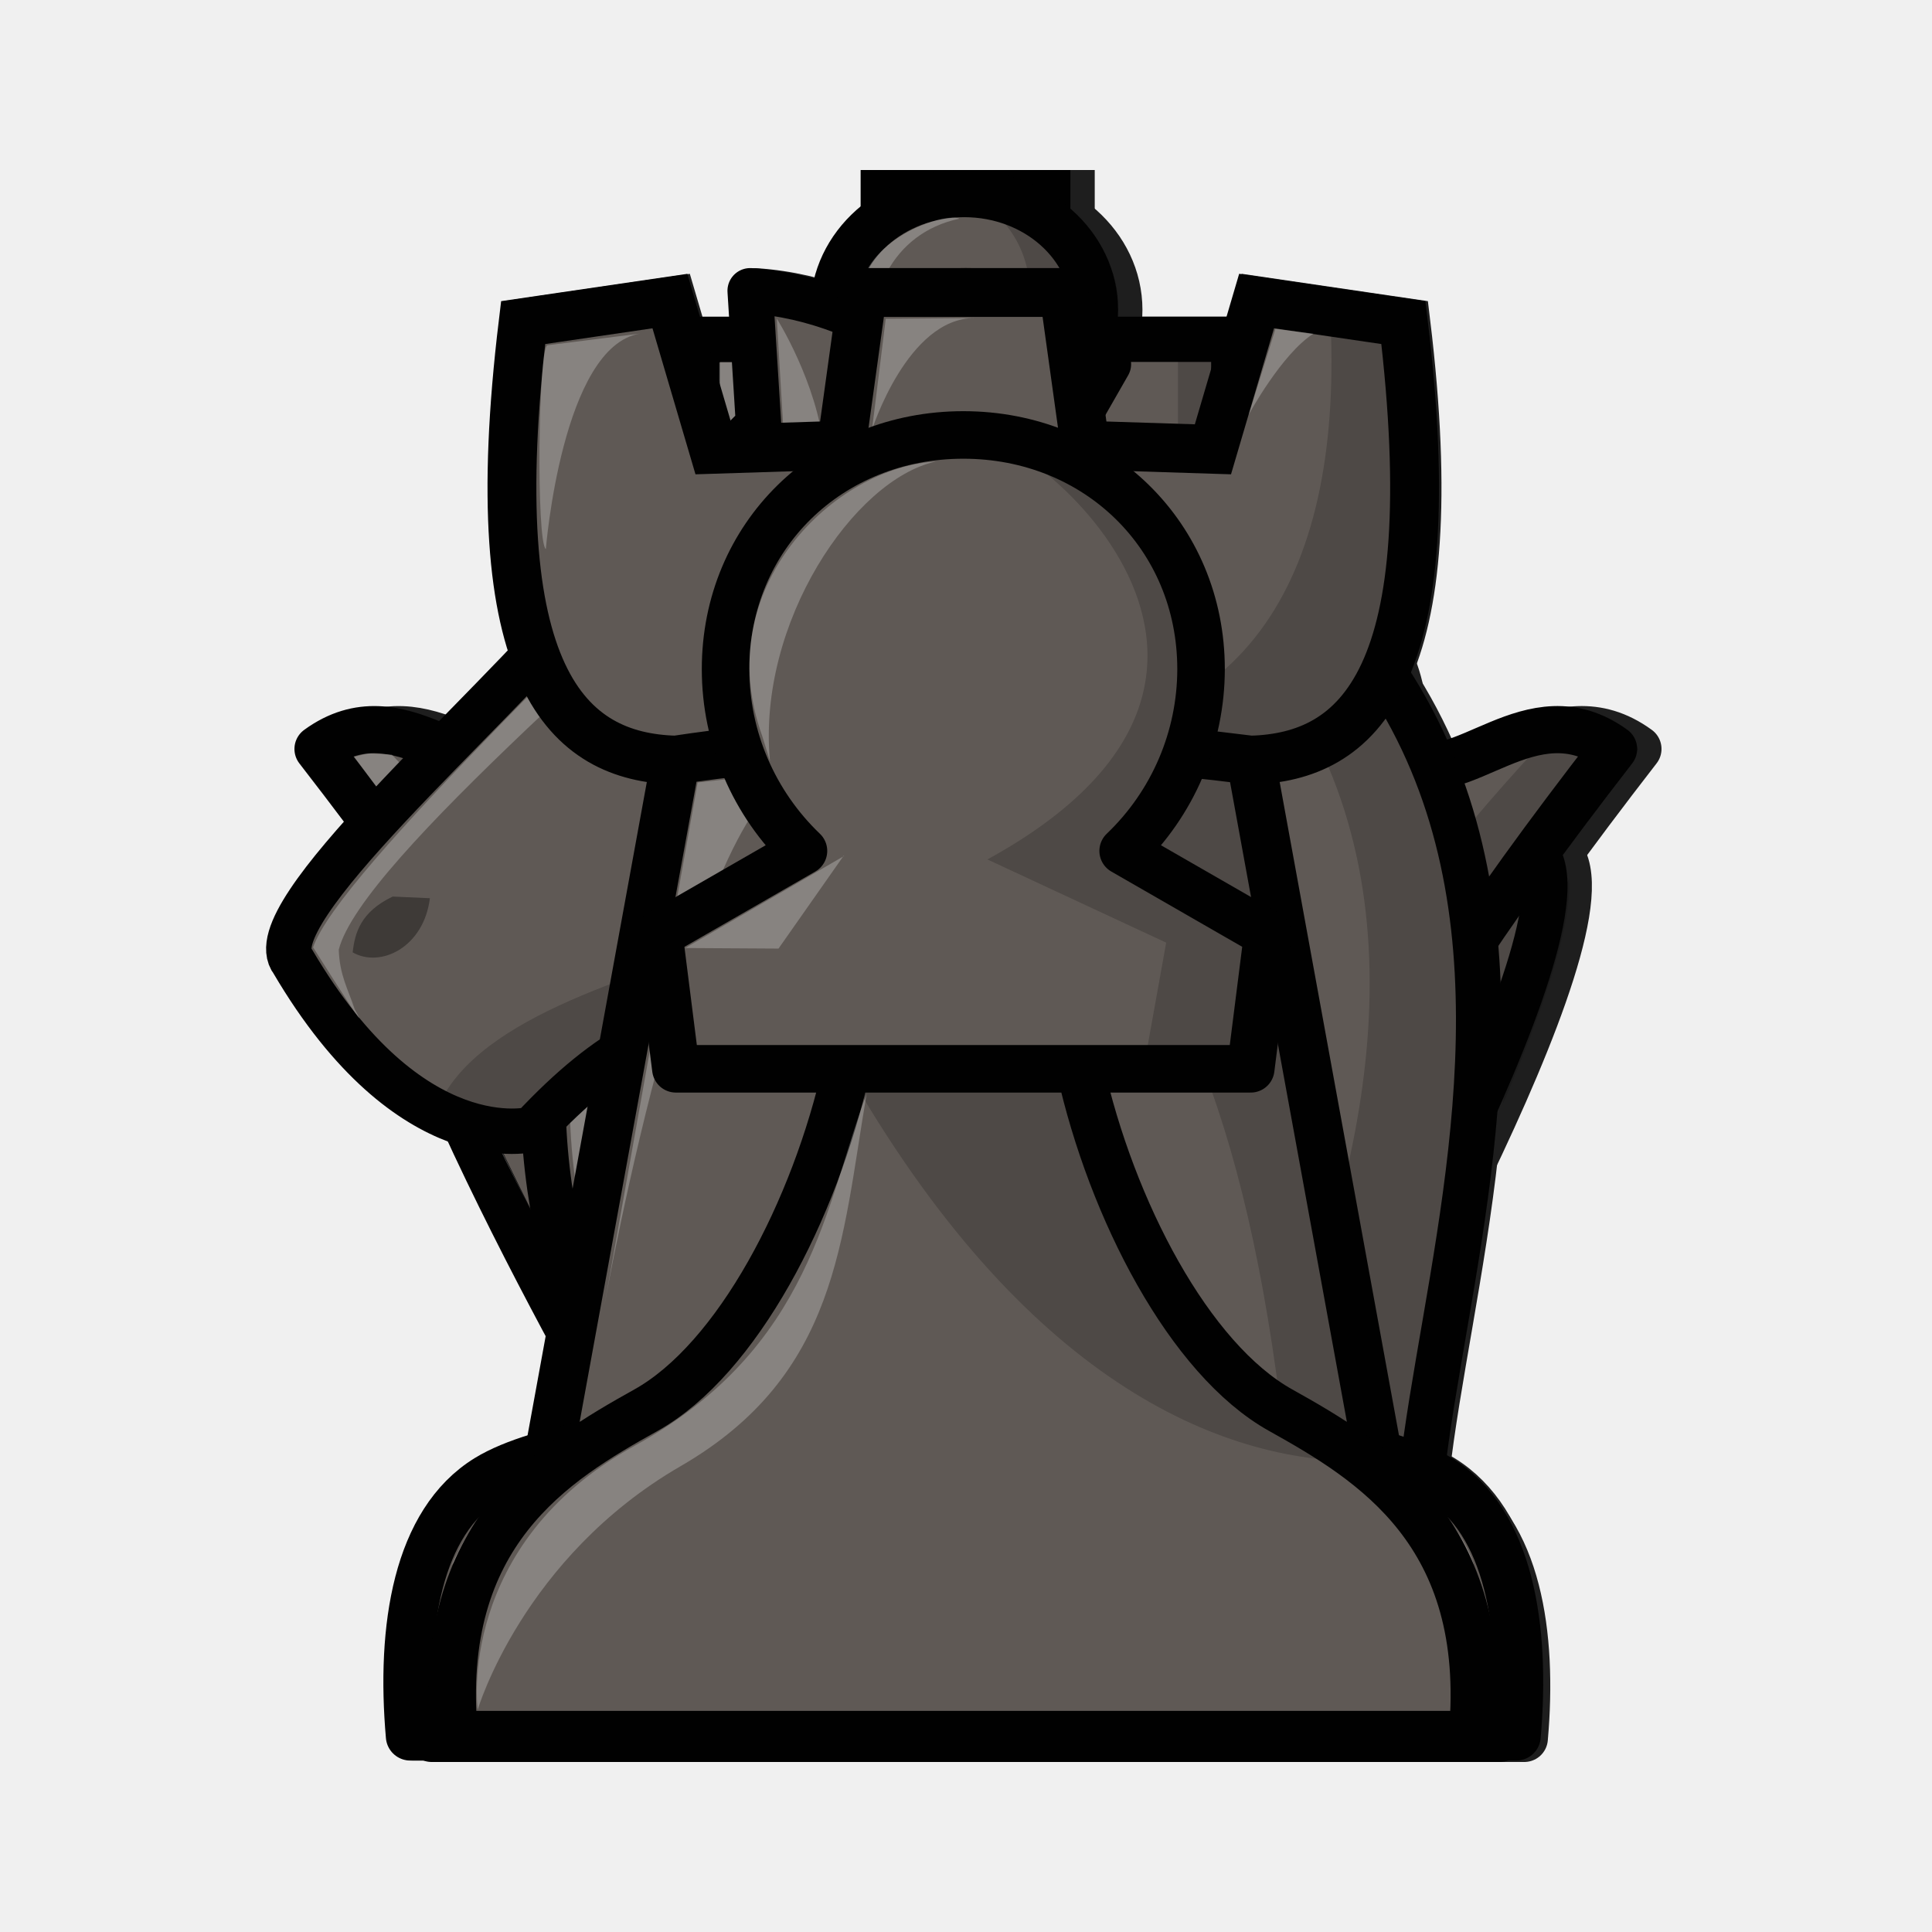
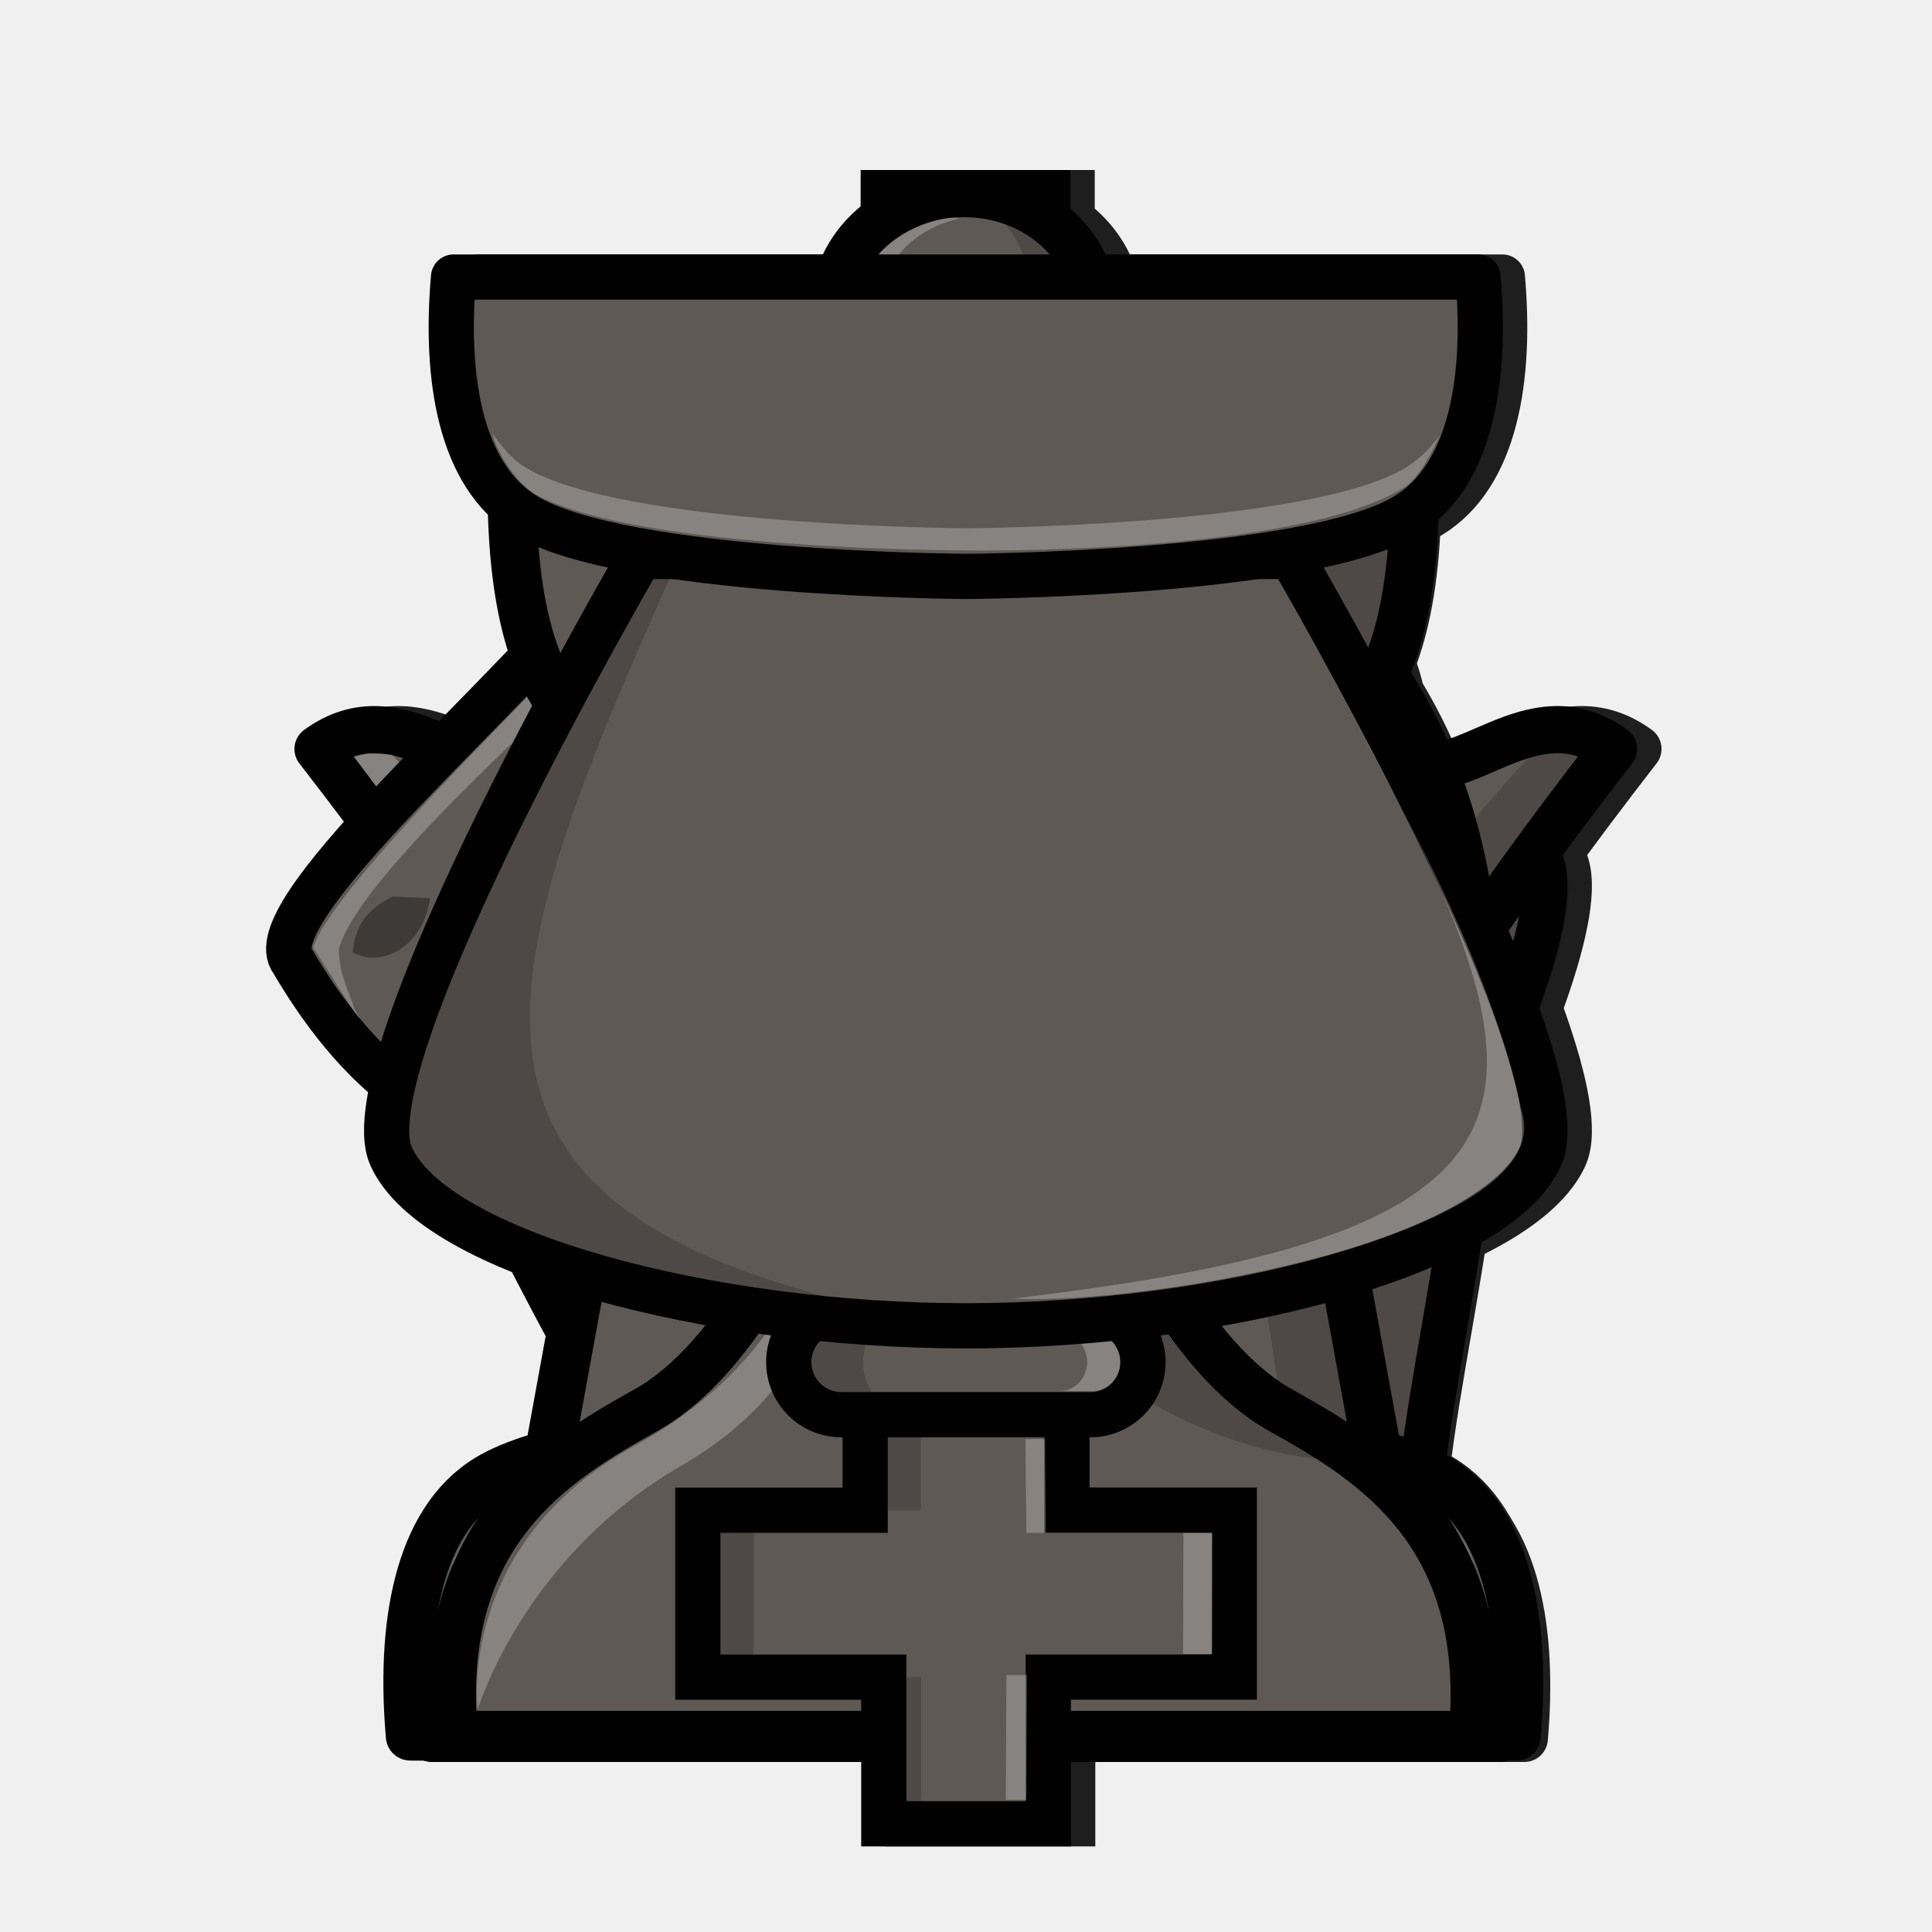
<svg xmlns="http://www.w3.org/2000/svg" width="40" height="40" viewBox="0 0 40 40">
  <g id="wk" transform="matrix(0.780303,0,0,0.780303,0.9925009,1.366364)">
    <path d="m 27.67,15.225 v -3.544 h 4.44 V 7.252 H 27.175 V 3.36 H 22.81 v 3.893 h -4.934 v 4.43 h 4.44 v 3.543" fill="#f0f0f0" stroke-linecap="round" stroke-width="1.2" stroke="#1e1e1e" id="path1542" />
    <rect x="20.299" y="14.215" width="9.398" height="2.787" ry="1.394" fill="#f0f0f0" stroke-linejoin="round" stroke-width="1.2" stroke="#1e1e1e" id="rect1544" />
    <path d="m 26.416,14.215 c 0.725,0 1.308,0.621 1.308,1.393 0,0.773 -0.583,1.394 -1.308,1.394 h 1.974 c 0.724,0 1.308,-0.621 1.308,-1.393 0,-0.773 -0.584,-1.394 -1.308,-1.394 z" opacity="0.15" id="path1546" />
    <path d="m 21.631,14.842 c -0.402,0 -0.725,0.345 -0.725,0.773 0,0.427 0.323,0.772 0.725,0.772 h 0.874 c -0.402,0 -0.725,-0.345 -0.725,-0.772 0,-0.428 0.323,-0.773 0.725,-0.773 z" fill="#ffffff" id="path1548" />
    <path d="m 33.635,36.986 c 0,0 7.776,-13.318 6.613,-15.916 -1.164,-2.596 -8.48,-4.497 -15.248,-4.497 -6.768,0 -14.084,1.9 -15.248,4.497 -1.164,2.597 6.612,15.916 6.612,15.916 z" fill="#f0f0f0" stroke-linecap="round" stroke-width="1.2" stroke="#1e1e1e" id="path1550" />
    <path d="m 24.996,16.576 c 15.938,2.622 12.573,9.354 6.64,22.543 l 2.028,-1.729 c 0,0 7.747,-13.723 6.584,-16.32 -1.545,-2.833 -7.503,-4.159 -15.252,-4.494 z" opacity="0.15" id="path1552" />
    <path d="m 23.765,17.295 c -3.904,-0.184 -14.621,1.801 -13.503,5.017 0.817,3.727 2.754,7.244 4.508,10.504 C 9.083,22.481 8.828,19.042 23.765,17.295 Z M 23.391,3.997 23.375,7.309 h 0.546 l 0.016,-3.312 z m -4.931,3.87 -0.008,3.208 h 0.774 l 0.007,-3.208 z m 4.413,3.213 0.025,2.486 h 0.52 L 23.393,11.08 Z" fill="#ffffff" id="path1554" />
    <path d="m 26.189,3.358 v 3.894 h 0.987 V 3.358 Z m 4.441,3.894 v 4.945 h 1.48 V 7.252 Z m -4.44,4.429 v 2.492 h 1.48 v -2.492 z" opacity="0.15" id="path1556" />
    <path d="m 25,36.457 c 0,0 -9.13,0.048 -11.691,1.62 -1.727,1.06 -2.135,3.65 -1.9,6.323 h 27.182 c 0.235,-2.672 -0.172,-5.264 -1.9,-6.324 -2.56,-1.57 -11.69,-1.619 -11.69,-1.619 z" fill="#f0f0f0" stroke-linejoin="round" stroke-width="1.2" stroke="#1e1e1e" id="path1558" />
    <path d="m 25,37.147 c 0,0 -8.712,-0.137 -11.624,1.666 -0.37,0.229 -0.7,0.84 -0.954,1.39 0.261,-0.331 0.503,-0.613 0.887,-0.849 2.56,-1.571 11.691,-1.62 11.691,-1.62 0,0 9.132,0.049 11.692,1.62 0.391,0.24 0.592,0.532 0.856,0.87 0.025,-0.076 -0.409,-1.158 -1.144,-1.596 C 33.648,37.136 25,37.148 25,37.148 Z" fill="#ffffff" id="path1560" />
  </g>
  <g id="wq" transform="matrix(0.8137066,0,0,0.8137066,0.1573347,-0.1367975)">
    <path d="m 24.959,5.094 a 2.958,3.316 90 0 0 -3.316,2.958 2.958,3.316 90 0 0 3.316,2.959 2.958,3.316 90 0 0 3.316,-2.959 2.958,3.316 90 0 0 -3.316,-2.958 z" fill="#f0f0f0" stroke-linecap="round" stroke-linejoin="round" stroke-width="1.2" stroke="#1e1e1e" id="path1856" />
    <path d="M 24.836,5.732 C 24.46,5.522 21.112,6.538 22.651,9.308 22.416,7.763 23.089,6.105 24.836,5.732 Z" fill="#ffffff" id="path1858" />
    <path d="m 24.959,11.011 c -6.507,0 -9.595,5.884 -9.595,10.358 h 19.263 c 0,-4.474 -3.16,-10.358 -9.668,-10.358 z" fill="#f0f0f0" stroke-linecap="round" stroke-linejoin="round" stroke-width="1.2" stroke="#1e1e1e" id="path1860" />
    <path d="m 18.161,14.977 c 1.042,-1.478 2.92,-3.22 6.84,-3.38 -0.31,0.277 -4.788,1.138 -6.84,3.38 z" fill="#ffffff" id="path1862" />
    <path d="m 24.836,5.007 c 0,0 0.046,0.238 0,0 2.48,1.129 2.05,3.847 0.817,5.547 7.354,3.803 2.213,8.669 2.212,8.668 h 2.701 c 1.762,1.287 7.209,-2.741 -3.835,-8.67 3.528,-3.115 0.097,-5.606 -1.895,-5.546 z" opacity="0.15" id="path1864" />
    <path d="m 25,15.225 c -1.971,0 -2.348,2.65 -4.137,2.86 -1.82,0.213 -3.381,-2.312 -5.25,-1.737 -1.495,0.46 -0.778,2.6 -1.805,3.175 -1.402,0.785 -3.185,-1.832 -5.29,-0.298 6.838,8.829 8.085,12.377 7.983,18.819 h 16.998 c -0.103,-6.443 1.144,-9.99 7.983,-18.82 -2.106,-1.533 -3.889,1.084 -5.29,0.3 -1.027,-0.576 -0.311,-2.716 -1.806,-3.176 -1.868,-0.575 -3.429,1.95 -5.25,1.736 -1.789,-0.21 -2.166,-2.86 -4.137,-2.86 z" fill="#f0f0f0" stroke-linecap="round" stroke-linejoin="round" stroke-width="1.2" stroke="#1e1e1e" id="path1866" />
    <path d="m 9.895,19.34 c -0.136,-0.01 -0.331,0.056 -0.458,0.085 3.081,4.1 6.575,9.537 7.099,12.417 -1.407,-4.933 -3.267,-9.562 -6.14,-12.472 z" fill="#ffffff" id="path1868" />
    <path d="M 39.974,18.735 C 30.489,28.738 30.05,36.72 23.033,38.045 h 10.476 c -0.103,-6.443 1.145,-9.99 7.983,-18.819 0,0 -0.688,-0.756 -1.518,-0.491 z" opacity="0.15" id="path1870" />
    <path d="m 14.912,18.945 c 0.203,-0.088 1.184,-1.808 1.98,-1.95 -1.42,-0.346 -1.618,-0.046 -1.98,1.95 z m 7.599,-1.069 c 0.953,-0.847 1.633,-2.655 3.238,-1.845 -0.798,-0.23 -2.215,1.04 -3.238,1.845 z m 8.609,0.257 c 0.21,0.07 2.176,-1.642 2.862,-1.218 0,0 -1.43,1.12 -2.862,1.218 z" fill="#ffffff" id="path1872" />
    <path d="m 25,36.457 c 0,0 -9.13,0.048 -11.691,1.62 -1.727,1.06 -2.135,3.65 -1.9,6.323 h 27.182 c 0.235,-2.672 -0.172,-5.264 -1.9,-6.324 -2.56,-1.571 -11.69,-1.62 -11.69,-1.62 z" fill="#f0f0f0" stroke-linejoin="round" stroke-width="1.2" stroke="#1e1e1e" id="path1874" />
    <path d="m 25,37.147 c 0,0 -8.712,-0.137 -11.624,1.666 -0.37,0.229 -0.7,0.84 -0.954,1.39 0.261,-0.331 0.502,-0.613 0.887,-0.849 2.56,-1.571 11.691,-1.62 11.691,-1.62 0,0 9.132,0.049 11.692,1.62 0.391,0.24 0.593,0.532 0.856,0.87 0.026,-0.076 -0.409,-1.158 -1.144,-1.596 C 33.648,37.136 25,37.147 25,37.147 Z" fill="#ffffff" id="path1876" />
  </g>
  <g id="wb" transform="matrix(0.7757387,0,0,0.7757387,1.106504,1.541758)">
    <path d="m 25,5.767 c -2.106,0 -3.812,0.879 -3.812,1.963 l 1.517,2.65 C 6.655,24.47 16.998,37.516 16.998,37.516 h 16.005 c 0,0 7.05,-8.672 0.763,-19.51 l -2.99,4.827 c -0.67,1.084 -1.962,1.49 -2.897,0.911 -0.935,-0.578 -1.147,-1.917 -0.477,-3 l 3.887,-6.277 a 35.382,35.382 0 0 0 -3.993,-4.086 l 1.517,-2.65 c 0,-1.085 -1.707,-1.964 -3.812,-1.964 z" fill="#f0f0f0" stroke-linejoin="round" stroke-width="1.2" stroke="#1e1e1e" id="path1449" />
    <path d="m 25,5.767 c -0.816,0 -1.571,0.134 -2.191,0.358 4.338,0.848 4.976,1.12 2.56,4.351 l 3.246,3.567 c -3.657,8.24 -1.604,7.991 -1.604,7.991 0,0 0.696,-2.648 4.112,-7.768 A 35.696,35.696 0 0 0 27.296,10.38 L 28.812,7.73 C 28.812,6.646 27.106,5.767 25,5.767 Z m 8.765,12.238 -1.009,1.513 c 3.737,8.413 -4.134,17.997 -4.134,17.997 h 4.381 c 0.158,0.034 6.958,-8.844 0.762,-19.51 z" opacity="0.15" id="path1451" />
    <path d="M 15.145,31.721 C 14.925,31.69 11.722,21.935 20.899,12.97 18.597,14.865 13.764,26.133 15.145,31.721 Z M 23.292,10.196 21.815,7.602 c 0,0 0.242,-0.722 1.78,-1.048 -1.726,1.35 -0.987,1.663 -0.303,3.642 z" fill="#ffffff" id="path1453" />
    <path d="m 25,36.457 c 0,0 -9.13,0.048 -11.691,1.62 -1.727,1.06 -2.135,3.65 -1.9,6.323 h 27.182 c 0.235,-2.672 -0.172,-5.264 -1.9,-6.324 -2.56,-1.57 -11.69,-1.619 -11.69,-1.619 z" fill="#f0f0f0" stroke-linejoin="round" stroke-width="1.2" stroke="#1e1e1e" id="path1455" />
    <path d="m 25,37.147 c 0,0 -8.712,-0.137 -11.624,1.666 -0.37,0.229 -0.7,0.84 -0.954,1.39 0.261,-0.331 0.502,-0.613 0.887,-0.85 C 15.869,37.784 25,37.736 25,37.736 c 0,0 9.132,0.048 11.692,1.619 0.391,0.24 0.592,0.532 0.856,0.87 0.026,-0.076 -0.409,-1.158 -1.144,-1.596 C 33.648,37.136 25,37.147 25,37.147 Z" fill="#ffffff" id="path1457" />
  </g>
  <g id="wn" transform="matrix(0.7833885,0,0,0.7833016,1.032031,1.1997)">
    <path d="m 25.192,23.015 c -0.165,6.967 -11.758,5.219 -11.516,18.104 l 22.86,0.118 C 34.442,34.795 46.226,16.077 24.605,8.979 v 0 c 0,0 -2.438,-2.6 -5.965,-2.823 l 0.222,3.534 -4.558,4.582 c -2.63,3.145 -8.735,8.378 -7.751,9.611 3.115,5.304 6.33,4.432 6.33,4.432 4.242,-4.544 5.82,-2.09 12.31,-5.3 z" fill="#f0f0f0" stroke="#1e1e1e" stroke-linejoin="round" stroke-width="1.2" id="path1668" />
    <path d="m 19.32,14.694 c -0.776,0.86 -0.69,1.116 -0.814,2.15 0.806,0.123 1.507,0.24 2.249,0.066 2.38,-1.262 0.075,-3.403 -1.435,-2.216 z" opacity="0.35" id="path1670" />
    <path d="m 9.192,22.166 c -0.85,0.408 -0.999,0.96 -1.057,1.475 0.729,0.419 1.877,-0.125 2.041,-1.431 z" opacity="0.3" id="path1672" />
    <path d="m 8.19,25.15 c 0,0 0.653,1.137 -1.101,-1.641 0.659,-1.977 8.263,-9.08 12.438,-13.534 L 19.343,6.889 c 0,0 1.069,1.69 1.248,3.468 C 16.2,14.747 8.37,21.19 7.767,23.57 c 0.023,0.674 0.24,1.028 0.423,1.58 z" fill="#ffffff" id="path1674" />
    <path d="m 13.26,28.257 c 2.03,-3.337 8.391,-3.224 11.932,-5.242 0.323,0.102 0.13,1.37 0.24,1.23 0.847,-1.09 2.926,-3.28 0.868,-6.875 0.522,5.958 -13.718,5.591 -15.89,10.305 -0.2,0.436 2.182,0.793 2.85,0.582 z" opacity="0.15" id="path1676" />
    <path d="M 25.8,23.781 C 24.787,29.594 16.255,29.898 14.812,36.422 17.645,30.016 25.574,30.708 25.8,23.781 Z" fill="#ffffff" id="path1678" />
    <path d="m 18.64,6.156 c 0,0 3.051,0.738 4.904,3.982 20.5,7.154 7.642,27.937 5.789,31.073 l 7.203,0.026 C 34.55,37.994 46.084,15.64 24.606,8.98 22.83,7.91 21.837,6.37 18.64,6.155 Z" opacity="0.15" id="path1680" />
    <path d="m 25,36.457 c 0,0 -9.13,0.048 -11.691,1.62 -1.727,1.06 -2.135,3.65 -1.9,6.323 h 27.182 c 0.235,-2.672 -0.172,-5.264 -1.9,-6.324 -2.56,-1.57 -11.69,-1.619 -11.69,-1.619 z" fill="#f0f0f0" stroke="#1e1e1e" stroke-linejoin="round" stroke-width="1.2" id="path1682" />
    <path d="m 25,37.147 c 0,0 -8.712,-0.137 -11.624,1.666 -0.37,0.229 -0.7,0.84 -0.954,1.39 0.261,-0.331 0.503,-0.613 0.887,-0.849 C 15.87,37.783 25,37.734 25,37.734 c 0,0 9.132,0.049 11.692,1.62 0.391,0.24 0.592,0.532 0.856,0.87 0.026,-0.076 -0.409,-1.158 -1.144,-1.596 C 33.648,37.136 25,37.148 25,37.148 Z" fill="#ffffff" id="path1684" />
  </g>
  <g id="wr" transform="matrix(0.8424669,0,0,0.8424669,-1.066267,-1.461009)">
    <path d="m 17.932,20.414 c 4.906,-0.74 9.579,-0.578 14.136,0 M 14.183,9.662 c -1.06,8.767 1.103,10.677 3.748,10.752 L 14.616,38.573 H 35.383 L 32.067,20.414 c 2.645,-0.074 4.808,-1.985 3.749,-10.752 l -3.608,-0.53 -1.073,3.644 -3.142,-0.1 -0.522,-3.754 h -4.945 l -0.52,3.754 -3.143,0.1 -1.073,-3.643 z" fill="#f0f0f0" stroke-width="1.2" stroke="#1e1e1e" id="path1983" />
    <path d="m 17.932,20.414 c 6.828,0 13.118,0.408 14.948,16.572 l 2.319,0.386 -3.131,-16.428 C 32.036,20.636 25.98,19.121 17.932,20.414 Z" opacity="0.15" id="path1985" />
    <path d="m 14.777,10.219 2.277,-0.286 c -1.914,0.312 -2.313,5.296 -2.313,5.296 -0.238,-0.177 -0.188,-4.903 0.036,-5.01 z M 25.276,9.55 c -1.648,0 -2.52,2.748 -2.52,2.748 l 0.338,-2.729 z m 7.395,0.266 0.934,0.118 c -0.785,0.5 -1.59,1.989 -1.59,1.989 z m -14.199,11.148 2.62,-0.293 c -2.62,0.293 -4.888,13.113 -4.888,13.113 z" fill="#ffffff" id="path1987" />
    <path d="m 34.013,9.398 c 0.357,6.363 -1.95,10.603 -8.041,10.536 l 4.777,0.563 c 7.523,0.31 5.101,-10.806 5.068,-10.835 z" opacity="0.15" id="path1989" />
    <path d="m 25,36.457 c 0,0 -9.13,0.048 -11.691,1.62 -1.727,1.06 -2.135,3.65 -1.9,6.323 h 27.182 c 0.235,-2.672 -0.172,-5.264 -1.9,-6.324 -2.56,-1.57 -11.69,-1.619 -11.69,-1.619 z" fill="#f0f0f0" stroke-linejoin="round" stroke-width="1.2" stroke="#1e1e1e" id="path1991" />
    <path d="m 25,37.146 c 0,0 -8.712,-0.137 -11.624,1.666 -0.37,0.229 -0.7,0.84 -0.954,1.39 0.261,-0.331 0.503,-0.613 0.887,-0.849 C 15.87,37.782 25,37.733 25,37.733 c 0,0 9.132,0.049 11.692,1.62 0.391,0.24 0.592,0.532 0.856,0.87 0.025,-0.076 -0.409,-1.158 -1.144,-1.596 C 33.648,37.135 25,37.147 25,37.147 Z" fill="#ffffff" id="path1993" />
  </g>
  <g id="wp" transform="matrix(0.8202985,0,0,0.8202985,-0.5120331,-0.5072169)">
    <path d="m 21.503,27.594 h 6.994 M 19,17.508 c 0,1.732 0.712,3.387 1.966,4.587 l -3.65,2.1 0.43,3.399 h 4.306 c -0.794,3.559 -2.755,7.33 -5.062,8.617 -2.307,1.287 -5.3,3.097 -4.843,8.189 h 25.706 c 0.457,-5.092 -2.535,-6.902 -4.842,-8.189 -2.307,-1.286 -4.268,-5.058 -5.062,-8.617 h 4.306 l 0.43,-3.4 -3.65,-2.099 a 6.352,6.352 0 0 0 1.966,-4.587 c 0,-3.367 -2.628,-5.912 -6,-5.912 -3.373,0 -6.002,2.545 -6.001,5.912 z" fill="#f0f0f0" stroke-linejoin="round" stroke-width="1.2" stroke="#1e1e1e" id="path1775" />
    <path d="m 24.962,11.537 c 1.17,-0.459 9.527,5.906 0.647,10.773 l 4.512,2.1 -0.562,3.125 h 2.659 l 0.428,-3.399 -3.65,-2.1 c 1.253,-1.2 1.962,-2.58 1.964,-4.312 -0.468,-5.416 -5.998,-6.186 -5.998,-6.186 z m -2.949,15.998 c 4.503,7.934 9.47,9.994 13.074,9.965 L 32.972,36.153 C 30.897,34.663 28.24,31.295 27.91,27.535 Z" opacity="0.15" id="path1777" />
    <path d="m 21.983,22.213 -1.647,2.347 -2.356,-0.014 4.013,-2.324 z m 2.324,-9.946 c -2.542,0.138 -5.73,3.173 -4.385,6.918 l 0.199,0.643 c -0.33,-3.489 2.127,-7.116 4.186,-7.561 z m -6.444,25.358 c -3.984,2.305 -5.117,6.14 -5.117,6.14 -0.01,0 -0.548,-4.175 3.956,-6.654 4.504,-2.479 4.822,-6.15 5.86,-8.893 -0.636,3.704 -0.715,7.102 -4.699,9.407 z" fill="#ffffff" id="path1779" />
  </g>
+   <g id="wm" transform="matrix(0.780303,0,0,0.780303,0.9925009,1.366364) rotate(180 25 25)">
+     <path d="m 27.67,15.225 v -3.544 h 4.44 V 7.252 H 27.175 V 3.36 H 22.81 v 3.893 h -4.934 v 4.43 h 4.44 v 3.543" fill="#f0f0f0" stroke-linecap="round" stroke-width="1.2" stroke="#1e1e1e" id="path1542" />
+     <rect x="20.299" y="14.215" width="9.398" height="2.787" ry="1.394" fill="#f0f0f0" stroke-linejoin="round" stroke-width="1.2" stroke="#1e1e1e" id="rect1544" />
+     <path d="m 26.416,14.215 c 0.725,0 1.308,0.621 1.308,1.393 0,0.773 -0.583,1.394 -1.308,1.394 h 1.974 c 0.724,0 1.308,-0.621 1.308,-1.393 0,-0.773 -0.584,-1.394 -1.308,-1.394 z" opacity="0.15" id="path1546" />
+     <path d="m 21.631,14.842 c -0.402,0 -0.725,0.345 -0.725,0.773 0,0.427 0.323,0.772 0.725,0.772 h 0.874 c -0.402,0 -0.725,-0.345 -0.725,-0.772 0,-0.428 0.323,-0.773 0.725,-0.773 z" fill="#ffffff" id="path1548" />
+     <path d="m 33.635,36.986 c 0,0 7.776,-13.318 6.613,-15.916 -1.164,-2.596 -8.48,-4.497 -15.248,-4.497 -6.768,0 -14.084,1.9 -15.248,4.497 -1.164,2.597 6.612,15.916 6.612,15.916 z" fill="#f0f0f0" stroke-linecap="round" stroke-width="1.2" stroke="#1e1e1e" id="path1550" />
+     <path d="m 24.996,16.576 c 15.938,2.622 12.573,9.354 6.64,22.543 l 2.028,-1.729 c 0,0 7.747,-13.723 6.584,-16.32 -1.545,-2.833 -7.503,-4.159 -15.252,-4.494 z" opacity="0.15" id="path1552" />
+     <path d="m 23.765,17.295 c -3.904,-0.184 -14.621,1.801 -13.503,5.017 0.817,3.727 2.754,7.244 4.508,10.504 C 9.083,22.481 8.828,19.042 23.765,17.295 Z M 23.391,3.997 23.375,7.309 h 0.546 l 0.016,-3.312 z m -4.931,3.87 -0.008,3.208 h 0.774 l 0.007,-3.208 z m 4.413,3.213 0.025,2.486 h 0.52 L 23.393,11.08 Z" fill="#ffffff" id="path1554" />
+     <path d="m 26.189,3.358 v 3.894 h 0.987 V 3.358 Z m 4.441,3.894 v 4.945 h 1.48 V 7.252 Z m -4.44,4.429 v 2.492 h 1.48 v -2.492 z" opacity="0.15" id="path1556" />
+     <path d="m 25,36.457 c 0,0 -9.13,0.048 -11.691,1.62 -1.727,1.06 -2.135,3.65 -1.9,6.323 h 27.182 c 0.235,-2.672 -0.172,-5.264 -1.9,-6.324 -2.56,-1.57 -11.69,-1.619 -11.69,-1.619 z" fill="#f0f0f0" stroke-linejoin="round" stroke-width="1.2" stroke="#1e1e1e" id="path1558" />
+     <path d="m 25,37.147 c 0,0 -8.712,-0.137 -11.624,1.666 -0.37,0.229 -0.7,0.84 -0.954,1.39 0.261,-0.331 0.503,-0.613 0.887,-0.849 2.56,-1.571 11.691,-1.62 11.691,-1.62 0,0 9.132,0.049 11.692,1.62 0.391,0.24 0.592,0.532 0.856,0.87 0.025,-0.076 -0.409,-1.158 -1.144,-1.596 C 33.648,37.136 25,37.148 25,37.148 Z" fill="#ffffff" id="path1560" />
+   </g>
  <g id="bk" transform="matrix(0.780303,0,0,0.780303,0.4879357,1.366364)">
    <path d="m 27.67,15.225 v -3.544 h 4.44 V 7.252 H 27.175 V 3.36 H 22.81 v 3.893 h -4.934 v 4.43 h 4.44 v 3.543" fill="#5f5955" stroke-linecap="round" stroke-width="1.2" stroke="#010101" id="path848" />
    <rect x="20.299" y="14.215" width="9.398" height="2.787" ry="1.394" fill="#5f5955" stroke-linejoin="round" stroke-width="1.2" stroke="#010101" id="rect850" />
    <path d="m 26.416,14.215 c 0.725,0 1.308,0.621 1.308,1.393 0,0.773 -0.583,1.394 -1.308,1.394 h 1.974 c 0.724,0 1.308,-0.621 1.308,-1.393 0,-0.773 -0.584,-1.394 -1.308,-1.394 z" opacity="0.18" id="path852" />
    <path d="m 21.631,14.842 c -0.402,0 -0.725,0.345 -0.725,0.773 0,0.427 0.323,0.772 0.725,0.772 h 0.874 c -0.402,0 -0.725,-0.345 -0.725,-0.772 0,-0.428 0.323,-0.773 0.725,-0.773 z" fill="#ffffff" opacity="0.25" id="path854" />
    <path d="m 33.635,36.986 c 0,0 7.776,-13.318 6.613,-15.916 -1.164,-2.596 -8.48,-4.497 -15.248,-4.497 -6.768,0 -14.084,1.9 -15.248,4.497 -1.164,2.597 6.612,15.916 6.612,15.916 z" fill="#5f5955" stroke-linecap="round" stroke-width="1.2" stroke="#010101" id="path856" />
    <path d="m 24.996,16.576 c 15.938,2.622 12.573,9.354 6.64,22.543 l 2.028,-1.729 c 0,0 7.747,-13.723 6.584,-16.32 -1.545,-2.833 -7.503,-4.159 -15.252,-4.494 z" opacity="0.18" id="path858" />
    <path d="m 23.765,17.295 c -3.904,-0.184 -14.621,1.801 -13.503,5.017 0.817,3.727 2.754,7.244 4.508,10.504 C 9.083,22.481 8.828,19.042 23.765,17.295 Z M 23.391,3.997 23.375,7.309 h 0.546 l 0.016,-3.312 z m -4.931,3.87 -0.008,3.208 h 0.774 l 0.007,-3.208 z m 4.413,3.213 0.025,2.486 h 0.52 L 23.393,11.08 Z" fill="#ffffff" opacity="0.25" id="path860" />
    <path d="m 26.189,3.358 v 3.894 h 0.987 V 3.358 Z m 4.441,3.894 v 4.945 h 1.48 V 7.252 Z m -4.44,4.429 v 2.492 h 1.48 v -2.492 z" opacity="0.18" id="path862" />
    <path d="m 25,36.457 c 0,0 -9.13,0.048 -11.691,1.62 -1.727,1.06 -2.135,3.65 -1.9,6.323 h 27.182 c 0.235,-2.672 -0.172,-5.264 -1.9,-6.324 -2.56,-1.57 -11.69,-1.619 -11.69,-1.619 z" fill="#5f5955" stroke-linejoin="round" stroke-width="1.2" stroke="#010101" id="path864" />
    <path d="m 25,37.147 c 0,0 -8.712,-0.137 -11.624,1.666 -0.37,0.229 -0.7,0.84 -0.954,1.39 0.261,-0.331 0.503,-0.613 0.887,-0.849 2.56,-1.571 11.691,-1.62 11.691,-1.62 0,0 9.132,0.049 11.692,1.62 0.391,0.24 0.592,0.532 0.856,0.87 0.025,-0.076 -0.409,-1.158 -1.144,-1.596 C 33.648,37.136 25,37.148 25,37.148 Z" fill="#ffffff" opacity="0.25" id="path866" />
  </g>
  <g id="bq" transform="matrix(0.8137066,0,0,0.8137066,-0.3467956,-0.1367975)">
    <path d="m 24.959,5.094 a 2.958,3.316 90 0 0 -3.316,2.958 2.958,3.316 90 0 0 3.316,2.959 2.958,3.316 90 0 0 3.316,-2.959 2.958,3.316 90 0 0 -3.316,-2.958 z" fill="#5f5955" stroke-linecap="round" stroke-linejoin="round" stroke-width="1.2" stroke="#010101" id="path1232" />
    <path d="M 24.836,5.732 C 24.46,5.522 21.112,6.538 22.651,9.308 22.416,7.763 23.089,6.105 24.836,5.732 Z" fill="#ffffff" opacity="0.25" id="path1234" />
    <path d="m 24.959,11.011 c -6.507,0 -9.595,5.884 -9.595,10.358 h 19.263 c 0,-4.474 -3.16,-10.358 -9.668,-10.358 z" fill="#5f5955" stroke-linecap="round" stroke-linejoin="round" stroke-width="1.2" stroke="#010101" id="path1236" />
    <path d="m 18.161,14.977 c 1.042,-1.478 2.92,-3.22 6.84,-3.38 -0.31,0.277 -4.788,1.138 -6.84,3.38 z" fill="#ffffff" opacity="0.25" id="path1238" />
    <path d="m 24.836,5.007 c 0,0 0.046,0.238 0,0 2.48,1.129 2.05,3.847 0.817,5.547 7.354,3.803 2.213,8.669 2.212,8.668 h 2.701 c 1.762,1.287 7.209,-2.741 -3.835,-8.67 3.528,-3.115 0.097,-5.606 -1.895,-5.546 z" opacity="0.18" id="path1240" />
    <path d="m 25,15.225 c -1.971,0 -2.348,2.65 -4.137,2.86 -1.82,0.213 -3.381,-2.312 -5.25,-1.737 -1.495,0.46 -0.778,2.6 -1.805,3.175 -1.402,0.785 -3.185,-1.832 -5.29,-0.298 6.838,8.829 8.085,12.377 7.983,18.819 h 16.998 c -0.103,-6.443 1.144,-9.99 7.983,-18.82 -2.106,-1.533 -3.889,1.084 -5.29,0.3 -1.027,-0.576 -0.311,-2.716 -1.806,-3.176 -1.868,-0.575 -3.429,1.95 -5.25,1.736 -1.789,-0.21 -2.166,-2.86 -4.137,-2.86 z" fill="#5f5955" stroke-linecap="round" stroke-linejoin="round" stroke-width="1.2" stroke="#010101" id="path1242" />
    <path d="m 9.895,19.34 c -0.136,-0.01 -0.331,0.056 -0.458,0.085 3.081,4.1 6.575,9.537 7.099,12.417 -1.407,-4.933 -3.267,-9.562 -6.14,-12.472 z" fill="#ffffff" opacity="0.25" id="path1244" />
    <path d="M 39.974,18.735 C 30.489,28.738 30.05,36.72 23.033,38.045 h 10.476 c -0.103,-6.443 1.145,-9.99 7.983,-18.819 0,0 -0.688,-0.756 -1.518,-0.491 z" opacity="0.18" id="path1246" />
    <path d="m 14.912,18.945 c 0.203,-0.088 1.184,-1.808 1.98,-1.95 -1.42,-0.346 -1.618,-0.046 -1.98,1.95 z m 7.599,-1.069 c 0.953,-0.847 1.633,-2.655 3.238,-1.845 -0.798,-0.23 -2.215,1.04 -3.238,1.845 z m 8.609,0.257 c 0.21,0.07 2.176,-1.642 2.862,-1.218 0,0 -1.43,1.12 -2.862,1.218 z" fill="#ffffff" opacity="0.25" id="path1248" />
    <path d="m 25,36.457 c 0,0 -9.13,0.048 -11.691,1.62 -1.727,1.06 -2.135,3.65 -1.9,6.323 h 27.182 c 0.235,-2.672 -0.172,-5.264 -1.9,-6.324 -2.56,-1.571 -11.69,-1.62 -11.69,-1.62 z" fill="#5f5955" stroke-linejoin="round" stroke-width="1.2" stroke="#010101" id="path1250" />
    <path d="m 25,37.147 c 0,0 -8.712,-0.137 -11.624,1.666 -0.37,0.229 -0.7,0.84 -0.954,1.39 0.261,-0.331 0.502,-0.613 0.887,-0.849 2.56,-1.571 11.691,-1.62 11.691,-1.62 0,0 9.132,0.049 11.692,1.62 0.391,0.24 0.593,0.532 0.856,0.87 0.026,-0.076 -0.409,-1.158 -1.144,-1.596 C 33.648,37.136 25,37.147 25,37.147 Z" fill="#ffffff" opacity="0.25" id="path1252" />
  </g>
  <g id="bb" transform="matrix(0.2052475,0,0,0.2052475,-31.75462,-4.598287)">
    <path d="m 252.135,51.712 c -7.96,0 -14.408,3.322 -14.408,7.419 l 5.734,10.016 C 182.799,122.4 221.891,171.708 221.891,171.708 h 60.491 c 0,0 26.646,-32.776 2.884,-73.739 l -11.301,18.244 c -2.532,4.097 -7.415,5.631 -10.949,3.443 -3.534,-2.185 -4.335,-7.245 -1.803,-11.339 L 275.904,84.594 A 133.727,133.727 0 0 0 260.812,69.151 l 5.734,-10.016 c 0,-4.101 -6.452,-7.423 -14.408,-7.423 z" fill="#5f5955" stroke-linejoin="round" stroke-width="4.535" stroke="#010101" id="path666" />
    <path d="m 252.135,51.712 c -3.084,0 -5.938,0.506 -8.281,1.353 16.396,3.205 18.807,4.233 9.676,16.445 l 12.268,13.482 c -13.822,31.143 -6.062,30.202 -6.062,30.202 0,0 2.631,-10.008 15.541,-29.359 A 134.914,134.914 0 0 0 260.812,69.147 l 5.73,-10.016 c 0,-4.097 -6.448,-7.419 -14.408,-7.419 z m 33.128,46.254 -3.814,5.718 c 14.124,31.797 -15.625,68.02 -15.625,68.02 h 16.558 c 0.597,0.129 26.298,-33.426 2.88,-73.739 z" opacity="0.18" id="path668" style="stroke-width:3.78" />
    <path d="m 214.887,149.806 c -0.832,-0.117 -12.937,-36.986 21.747,-70.87 -8.7,7.162 -26.967,49.75 -21.747,70.87 z M 245.679,68.451 240.097,58.647 c 0,0 0.915,-2.729 6.728,-3.961 -6.523,5.102 -3.73,6.285 -1.145,13.765 z" fill="#ffffff" opacity="0.25" id="path670" style="stroke-width:3.78" />
    <path d="m 252.135,167.706 c 0,0 -34.507,0.181 -44.186,6.123 -6.527,4.006 -8.069,13.795 -7.181,23.898 h 102.735 c 0.888,-10.099 -0.65,-19.895 -7.181,-23.902 -9.676,-5.934 -44.183,-6.119 -44.183,-6.119 z" fill="#5f5955" stroke-linejoin="round" stroke-width="4.535" stroke="#010101" id="path672" />
    <path d="m 252.135,170.313 c 0,0 -32.927,-0.518 -43.933,6.297 -1.398,0.866 -2.646,3.175 -3.606,5.254 0.986,-1.251 1.897,-2.317 3.352,-3.213 9.676,-5.93 44.186,-6.112 44.186,-6.112 0,0 34.515,0.181 44.19,6.119 1.478,0.907 2.237,2.011 3.235,3.288 0.098,-0.287 -1.546,-4.377 -4.324,-6.032 -10.416,-5.643 -43.102,-5.601 -43.102,-5.601 z" fill="#ffffff" opacity="0.25" id="path674" style="stroke-width:3.78" />
  </g>
  <g id="bn" transform="matrix(0.7833892,0,0,0.7833892,0.9290268,1.197678)">
    <path d="m 25.192,23.015 c -0.165,6.967 -11.758,5.219 -11.516,18.104 l 22.86,0.118 C 34.442,34.795 46.226,16.077 24.605,8.979 v 0 c 0,0 -2.438,-2.6 -5.965,-2.823 l 0.222,3.534 -4.558,4.582 c -2.63,3.145 -8.735,8.378 -7.751,9.611 3.115,5.304 6.33,4.432 6.33,4.432 4.242,-4.544 5.82,-2.09 12.31,-5.3 z" fill="#5f5955" stroke="#010101" stroke-linejoin="round" stroke-width="1.2" id="path974" />
    <path d="m 19.32,14.694 c -0.776,0.86 -0.69,1.116 -0.814,2.15 0.806,0.123 1.507,0.24 2.249,0.066 2.38,-1.262 0.075,-3.403 -1.435,-2.216 z" opacity="0.4" id="path976" />
    <path d="m 9.192,22.166 c -0.85,0.408 -0.999,0.96 -1.057,1.475 0.729,0.419 1.877,-0.125 2.041,-1.431 z" opacity="0.35" id="path978" />
    <path d="m 8.19,25.15 c 0,0 0.653,1.137 -1.101,-1.641 0.659,-1.977 8.263,-9.08 12.438,-13.534 L 19.343,6.889 c 0,0 1.069,1.69 1.248,3.468 C 16.2,14.747 8.37,21.19 7.767,23.57 c 0.023,0.674 0.24,1.028 0.423,1.58 z" fill="#ffffff" opacity="0.25" id="path980" />
    <path d="m 13.26,28.257 c 2.03,-3.337 8.391,-3.224 11.932,-5.242 0.323,0.102 0.13,1.37 0.24,1.23 0.847,-1.09 2.926,-3.28 0.868,-6.875 0.522,5.958 -13.718,5.591 -15.89,10.305 -0.2,0.436 2.182,0.793 2.85,0.582 z" opacity="0.18" id="path982" />
    <path d="M 25.8,23.781 C 24.787,29.594 16.255,29.898 14.812,36.422 17.645,30.016 25.574,30.708 25.8,23.781 Z" fill="#ffffff" opacity="0.25" id="path984" />
    <path d="m 18.64,6.156 c 0,0 3.051,0.738 4.904,3.982 20.5,7.154 7.642,27.937 5.789,31.073 l 7.203,0.026 C 34.55,37.994 46.084,15.64 24.606,8.98 22.83,7.91 21.837,6.37 18.64,6.155 Z" opacity="0.18" id="path986" />
    <path d="m 25,36.457 c 0,0 -9.13,0.048 -11.691,1.62 -1.727,1.06 -2.135,3.65 -1.9,6.323 h 27.182 c 0.235,-2.672 -0.172,-5.264 -1.9,-6.324 -2.56,-1.57 -11.69,-1.619 -11.69,-1.619 z" fill="#5f5955" stroke="#010101" stroke-linejoin="round" stroke-width="1.2" id="path988" />
    <path d="m 25,37.147 c 0,0 -8.712,-0.137 -11.624,1.666 -0.37,0.229 -0.7,0.84 -0.954,1.39 0.261,-0.331 0.503,-0.613 0.887,-0.849 C 15.87,37.783 25,37.734 25,37.734 c 0,0 9.132,0.049 11.692,1.62 0.391,0.24 0.592,0.532 0.856,0.87 0.026,-0.076 -0.409,-1.158 -1.144,-1.596 C 33.648,37.136 25,37.148 25,37.148 Z" fill="#ffffff" opacity="0.25" id="path990" />
  </g>
  <g id="br" transform="matrix(0.8424669,0,0,0.8424669,-1.117767,-1.460818)">
    <path d="m 17.932,20.414 c 4.906,-0.74 9.579,-0.578 14.136,0 M 14.183,9.662 c -1.06,8.767 1.103,10.677 3.748,10.752 L 14.616,38.573 H 35.383 L 32.067,20.414 c 2.645,-0.074 4.808,-1.985 3.749,-10.752 l -3.608,-0.53 -1.073,3.644 -3.142,-0.1 -0.522,-3.754 h -4.945 l -0.52,3.754 -3.143,0.1 -1.073,-3.643 z" fill="#5f5955" stroke-width="1.2" stroke="#010101" id="path1359" />
    <path d="m 17.932,20.414 c 6.828,0 13.118,0.408 14.948,16.572 l 2.319,0.386 -3.131,-16.428 C 32.036,20.636 25.98,19.121 17.932,20.414 Z" opacity="0.18" id="path1361" />
    <path d="m 14.777,10.219 2.277,-0.286 c -1.914,0.312 -2.313,5.296 -2.313,5.296 -0.238,-0.177 -0.188,-4.903 0.036,-5.01 z M 25.276,9.55 c -1.648,0 -2.52,2.748 -2.52,2.748 l 0.338,-2.729 z m 7.395,0.266 0.934,0.118 c -0.785,0.5 -1.59,1.989 -1.59,1.989 z m -14.199,11.148 2.62,-0.293 c -2.62,0.293 -4.895,13.053 -4.906,13.113 z" fill="#ffffff" opacity="0.25" id="path1363" />
    <path d="m 34.013,9.398 c 0.357,6.363 -1.95,10.603 -8.041,10.536 l 4.777,0.563 c 7.523,0.31 5.101,-10.806 5.068,-10.835 z" opacity="0.18" id="path1365" />
    <path d="m 25,36.457 c 0,0 -9.13,0.048 -11.691,1.62 -1.727,1.06 -2.135,3.65 -1.9,6.323 h 27.182 c 0.235,-2.672 -0.172,-5.264 -1.9,-6.324 -2.56,-1.57 -11.69,-1.619 -11.69,-1.619 z" fill="#5f5955" stroke-linejoin="round" stroke-width="1.2" stroke="#010101" id="path1367" />
    <path d="m 25,37.146 c 0,0 -8.712,-0.137 -11.624,1.666 -0.37,0.229 -0.7,0.84 -0.954,1.39 0.261,-0.331 0.503,-0.613 0.887,-0.849 C 15.87,37.782 25,37.733 25,37.733 c 0,0 9.132,0.049 11.692,1.62 0.391,0.24 0.592,0.532 0.856,0.87 0.025,-0.076 -0.409,-1.158 -1.144,-1.596 C 33.648,37.135 25,37.147 25,37.147 Z" fill="#ffffff" opacity="0.25" id="path1369" />
  </g>
  <g id="bp" transform="matrix(0.8202985,0,0,0.8202985,-0.5635331,-0.5070258)">
    <path d="m 21.503,27.594 h 6.994 M 19,17.508 c 0,1.732 0.712,3.387 1.966,4.587 l -3.65,2.1 0.43,3.399 h 4.306 c -0.794,3.559 -2.755,7.33 -5.062,8.617 -2.307,1.287 -5.3,3.097 -4.843,8.189 h 25.706 c 0.457,-5.092 -2.535,-6.902 -4.842,-8.189 -2.307,-1.286 -4.268,-5.058 -5.062,-8.617 h 4.306 l 0.43,-3.4 -3.65,-2.099 a 6.352,6.352 0 0 0 1.966,-4.587 c 0,-3.367 -2.628,-5.912 -6,-5.912 -3.373,0 -6.002,2.545 -6.001,5.912 z" fill="#5f5955" stroke-linejoin="round" stroke-width="1.2" stroke="#010101" id="path1131" />
    <path d="m 24.962,11.537 c 1.17,-0.459 9.527,5.906 0.647,10.773 l 4.512,2.1 -0.562,3.125 h 2.659 l 0.428,-3.399 -3.65,-2.1 c 1.253,-1.2 1.962,-2.58 1.964,-4.312 -0.468,-5.416 -5.998,-6.186 -5.998,-6.186 z m -2.949,15.998 c 4.503,7.934 9.47,9.994 13.074,9.965 L 32.972,36.153 C 30.897,34.663 28.24,31.295 27.91,27.535 Z" opacity="0.18" id="path1133" />
    <path d="m 21.983,22.213 -1.647,2.347 -2.356,-0.014 4.013,-2.324 z m 2.324,-9.946 c -2.542,0.138 -5.73,3.173 -4.385,6.918 l 0.199,0.643 c -0.33,-3.489 2.127,-7.116 4.186,-7.561 z m -6.444,25.358 c -3.984,2.305 -5.117,6.14 -5.117,6.14 -0.01,0 -0.548,-4.175 3.956,-6.654 4.504,-2.479 4.822,-6.15 5.86,-8.893 -0.636,3.704 -0.715,7.102 -4.699,9.407 z" fill="#ffffff" opacity="0.25" id="path1135" />
  </g>
+   <g id="bm" transform="matrix(0.780303,0,0,0.780303,0.4879357,1.366364) rotate(180 25 25)">
+     <path d="m 27.67,15.225 v -3.544 h 4.44 V 7.252 H 27.175 V 3.36 H 22.81 v 3.893 h -4.934 v 4.43 h 4.44 v 3.543" fill="#5f5955" stroke-linecap="round" stroke-width="1.2" stroke="#010101" id="path848" />
+     <rect x="20.299" y="14.215" width="9.398" height="2.787" ry="1.394" fill="#5f5955" stroke-linejoin="round" stroke-width="1.2" stroke="#010101" id="rect850" />
+     <path d="m 26.416,14.215 c 0.725,0 1.308,0.621 1.308,1.393 0,0.773 -0.583,1.394 -1.308,1.394 h 1.974 c 0.724,0 1.308,-0.621 1.308,-1.393 0,-0.773 -0.584,-1.394 -1.308,-1.394 z" opacity="0.18" id="path852" />
+     <path d="m 21.631,14.842 c -0.402,0 -0.725,0.345 -0.725,0.773 0,0.427 0.323,0.772 0.725,0.772 h 0.874 c -0.402,0 -0.725,-0.345 -0.725,-0.772 0,-0.428 0.323,-0.773 0.725,-0.773 z" fill="#ffffff" opacity="0.25" id="path854" />
+     <path d="m 33.635,36.986 c 0,0 7.776,-13.318 6.613,-15.916 -1.164,-2.596 -8.48,-4.497 -15.248,-4.497 -6.768,0 -14.084,1.9 -15.248,4.497 -1.164,2.597 6.612,15.916 6.612,15.916 z" fill="#5f5955" stroke-linecap="round" stroke-width="1.2" stroke="#010101" id="path856" />
+     <path d="m 24.996,16.576 c 15.938,2.622 12.573,9.354 6.64,22.543 l 2.028,-1.729 c 0,0 7.747,-13.723 6.584,-16.32 -1.545,-2.833 -7.503,-4.159 -15.252,-4.494 z" opacity="0.18" id="path858" />
+     <path d="m 23.765,17.295 c -3.904,-0.184 -14.621,1.801 -13.503,5.017 0.817,3.727 2.754,7.244 4.508,10.504 C 9.083,22.481 8.828,19.042 23.765,17.295 Z M 23.391,3.997 23.375,7.309 h 0.546 l 0.016,-3.312 z m -4.931,3.87 -0.008,3.208 h 0.774 l 0.007,-3.208 z m 4.413,3.213 0.025,2.486 h 0.52 L 23.393,11.08 Z" fill="#ffffff" opacity="0.25" id="path860" />
+     <path d="m 26.189,3.358 v 3.894 h 0.987 V 3.358 Z m 4.441,3.894 v 4.945 h 1.48 V 7.252 Z m -4.44,4.429 v 2.492 h 1.48 v -2.492 z" opacity="0.18" id="path862" />
+     <path d="m 25,36.457 c 0,0 -9.13,0.048 -11.691,1.62 -1.727,1.06 -2.135,3.65 -1.9,6.323 h 27.182 c 0.235,-2.672 -0.172,-5.264 -1.9,-6.324 -2.56,-1.57 -11.69,-1.619 -11.69,-1.619 z" fill="#5f5955" stroke-linejoin="round" stroke-width="1.2" stroke="#010101" id="path864" />
+     <path d="m 25,37.147 c 0,0 -8.712,-0.137 -11.624,1.666 -0.37,0.229 -0.7,0.84 -0.954,1.39 0.261,-0.331 0.503,-0.613 0.887,-0.849 2.56,-1.571 11.691,-1.62 11.691,-1.62 0,0 9.132,0.049 11.692,1.62 0.391,0.24 0.592,0.532 0.856,0.87 0.025,-0.076 -0.409,-1.158 -1.144,-1.596 C 33.648,37.136 25,37.148 25,37.148 Z" fill="#ffffff" opacity="0.25" id="path866" />
+   </g>
</svg>
